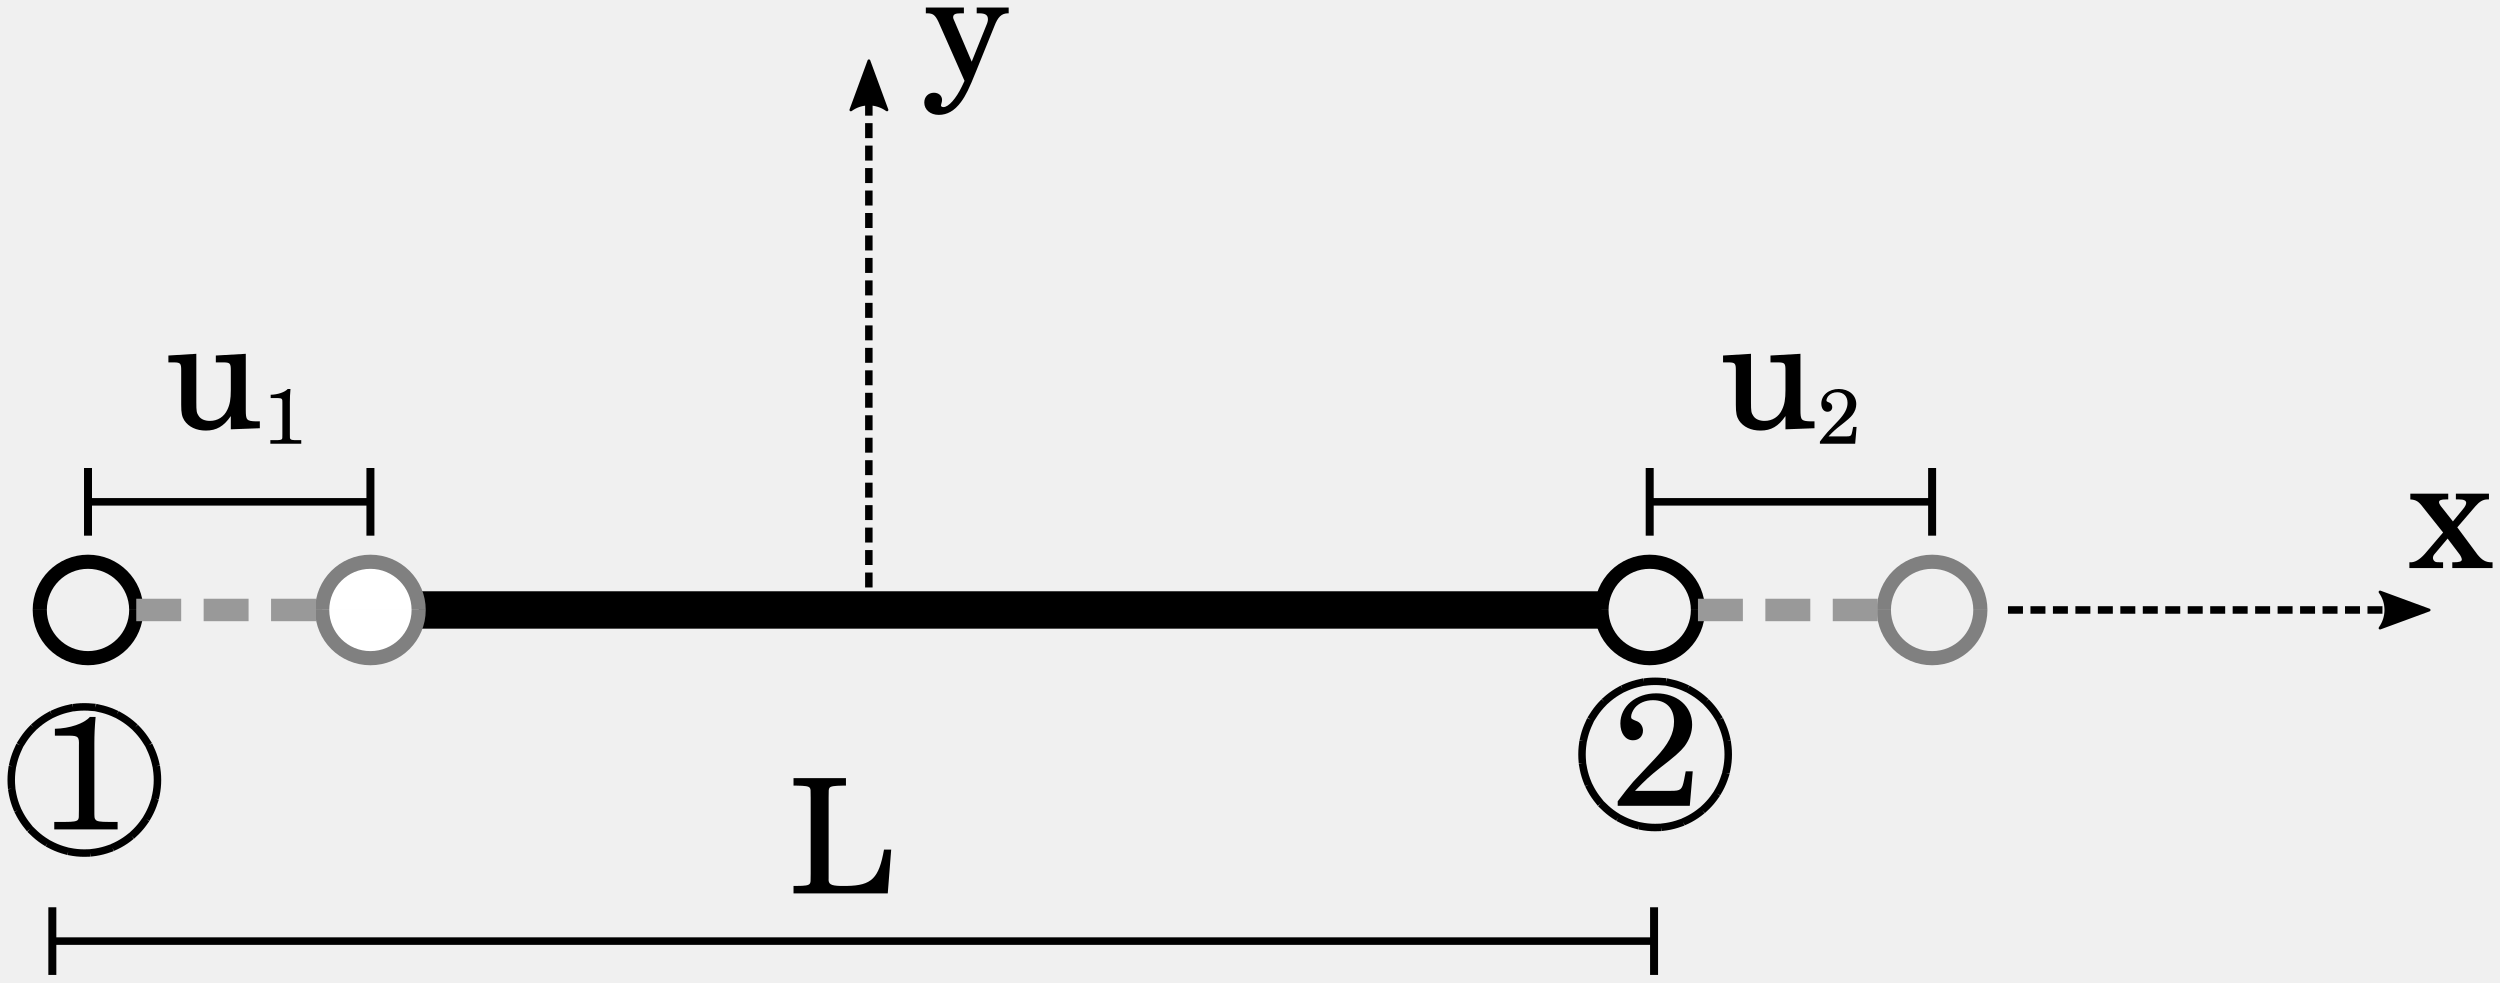
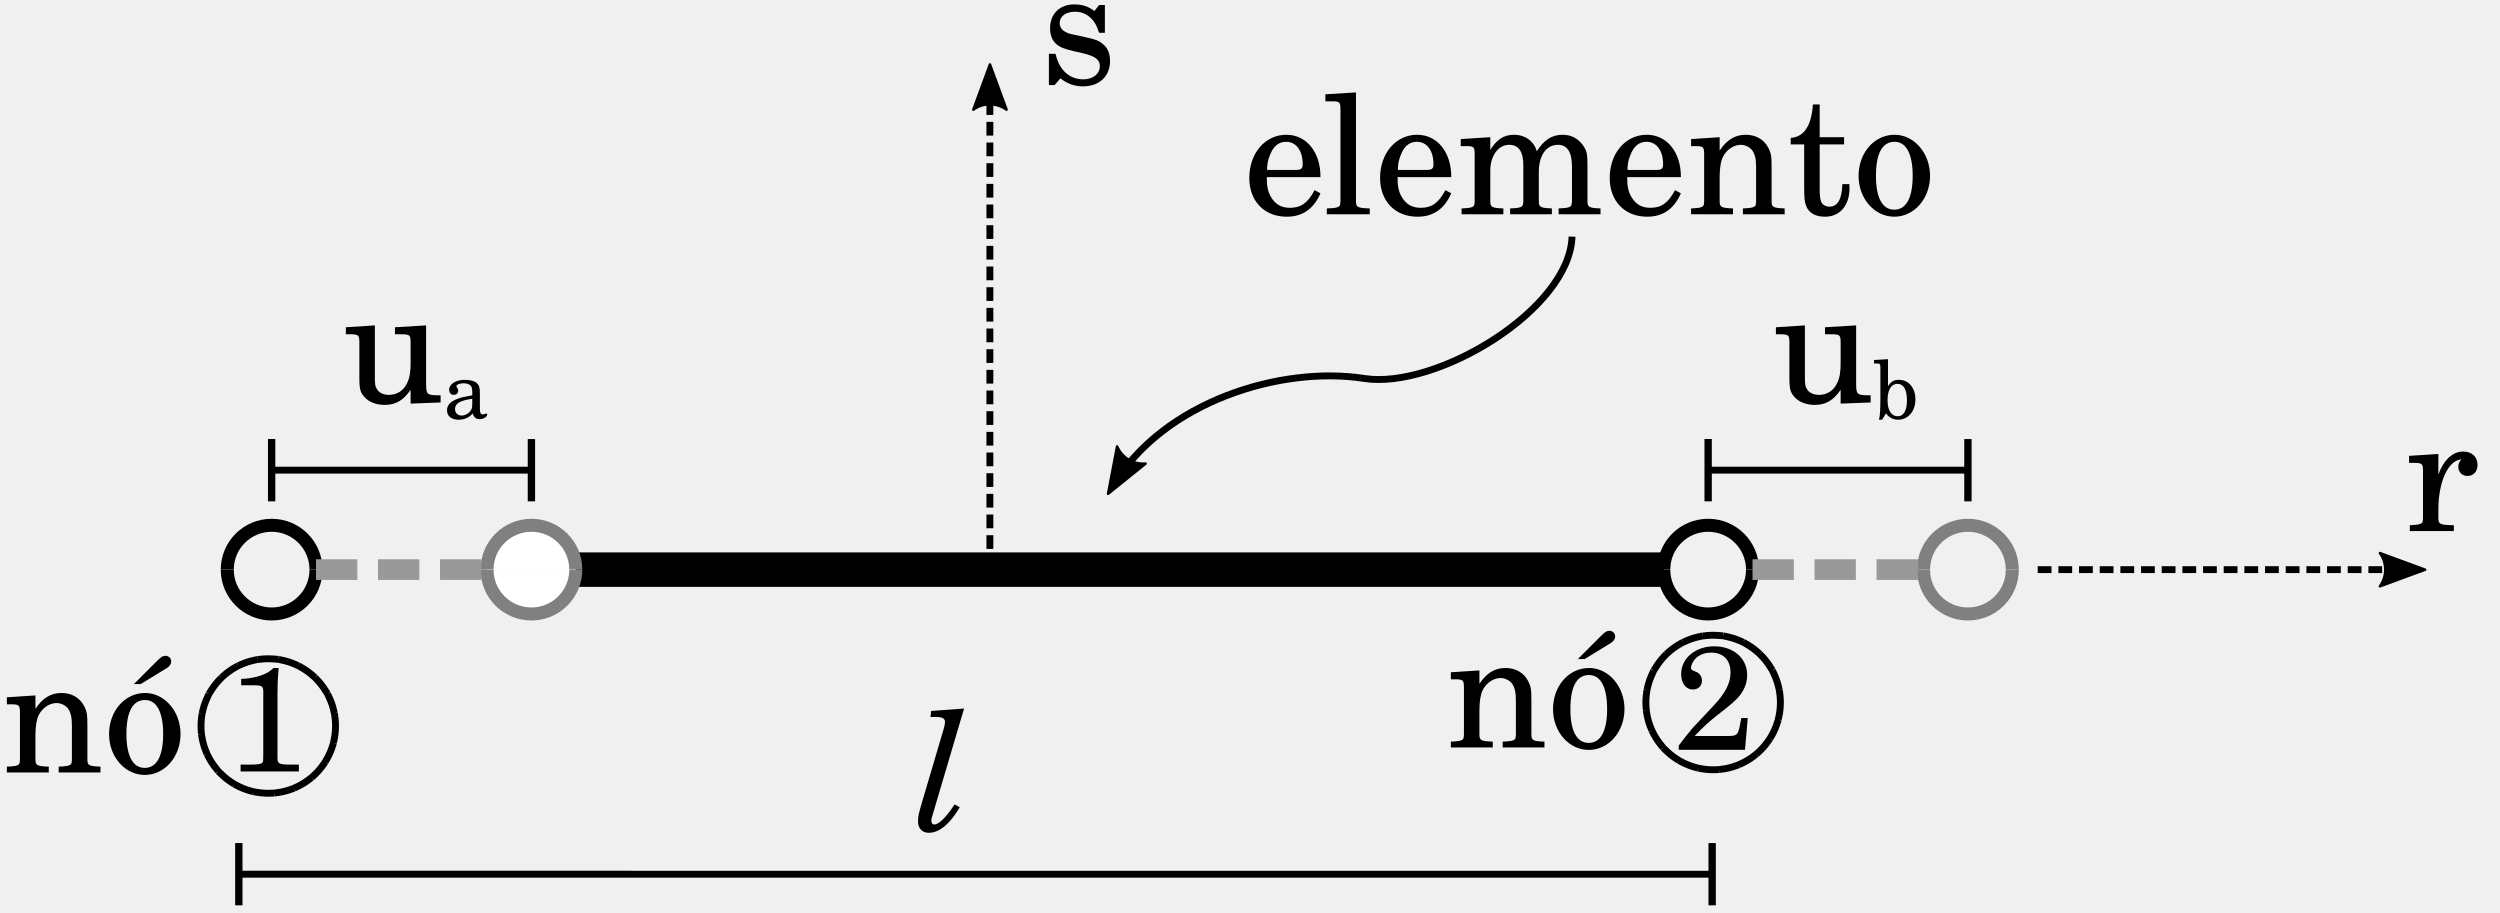
- <svg xmlns="http://www.w3.org/2000/svg" version="1.1" id="svg4504" xml:space="preserve" width="333.808" height="131.178" viewBox="0 0 333.808 131.178">
+ <svg xmlns="http://www.w3.org/2000/svg" version="1.1" id="svg4504" xml:space="preserve" width="362.899" height="132.421" viewBox="0 0 362.899 132.421">
  <defs id="defs4508">
    <marker orient="auto" refY="0" refX="0" id="StopL" style="overflow:visible">
      <path id="path4840" d="M 0,5.65 V -5.65" style="fill:none;fill-opacity:0.75;fill-rule:evenodd;stroke:#000000;stroke-width:1pt;stroke-opacity:1" transform="scale(0.8)" />
    </marker>
    <marker orient="auto" refY="0" refX="0" id="marker5035" style="overflow:visible">
      <path id="path5033" style="fill:#000000;fill-opacity:1;fill-rule:evenodd;stroke:#000000;stroke-width:0.625;stroke-linejoin:round;stroke-opacity:1" d="M 8.719,4.034 -2.207,0.016 8.719,-4.002 c -1.745,2.372 -1.735,5.617 -6e-7,8.035 z" transform="scale(-0.6)" />
    </marker>
    <marker style="overflow:visible" id="marker4995" refX="0" refY="0" orient="auto">
      <path transform="matrix(-0.3,0,0,-0.3,0.69,0)" d="M 8.719,4.034 -2.207,0.016 8.719,-4.002 c -1.745,2.372 -1.735,5.617 -6e-7,8.035 z" style="fill:#000000;fill-opacity:1;fill-rule:evenodd;stroke:#000000;stroke-width:0.625;stroke-linejoin:round;stroke-opacity:1" id="path4993" />
    </marker>
    <marker style="overflow:visible" id="marker4919" refX="0" refY="0" orient="auto">
      <path transform="scale(-0.6)" d="M 8.719,4.034 -2.207,0.016 8.719,-4.002 c -1.745,2.372 -1.735,5.617 -6e-7,8.035 z" style="fill:#000000;fill-opacity:1;fill-rule:evenodd;stroke:#000000;stroke-width:0.625;stroke-linejoin:round;stroke-opacity:1" id="path4917" />
    </marker>
    <marker style="overflow:visible" id="marker4835" refX="0" refY="0" orient="auto">
      <path transform="matrix(-0.4,0,0,-0.4,-4,0)" style="fill:#000000;fill-opacity:1;fill-rule:evenodd;stroke:#000000;stroke-width:1pt;stroke-opacity:1" d="M 0,0 5,-5 -12.5,0 5,5 Z" id="path4833" />
    </marker>
    <marker orient="auto" refY="0" refX="0" id="Arrow1Mend" style="overflow:visible">
      <path id="path4661" d="M 0,0 5,-5 -12.5,0 5,5 Z" style="fill:#000000;fill-opacity:1;fill-rule:evenodd;stroke:#000000;stroke-width:1pt;stroke-opacity:1" transform="matrix(-0.4,0,0,-0.4,-4,0)" />
    </marker>
    <clipPath clipPathUnits="userSpaceOnUse" id="clipPath4522">
      <path d="m 720,969.602 h 6980.4 v 4010.4 H 720 Z" id="path4520" />
    </clipPath>
    <marker orient="auto" refY="0" refX="0" id="Arrow1Mend-3" style="overflow:visible">
      <path id="path4661-6" d="M 0,0 5,-5 -12.5,0 5,5 Z" style="fill:#000000;fill-opacity:1;fill-rule:evenodd;stroke:#000000;stroke-width:1pt;stroke-opacity:1" transform="matrix(-0.4,0,0,-0.4,-4,0)" />
    </marker>
    <marker orient="auto" refY="0" refX="0" id="StopL-0" style="overflow:visible">
      <path id="path4840-9" d="M 0,5.65 V -5.65" style="fill:none;fill-opacity:0.75;fill-rule:evenodd;stroke:#000000;stroke-width:1pt;stroke-opacity:1" transform="scale(0.8)" />
    </marker>
    <marker orient="auto" refY="0" refX="0" id="marker5121" style="overflow:visible">
      <path id="path5119" d="M 0,5.65 V -5.65" style="fill:none;fill-opacity:0.75;fill-rule:evenodd;stroke:#000000;stroke-width:1pt;stroke-opacity:1" transform="scale(0.8)" />
    </marker>
    <marker orient="auto" refY="0" refX="0" id="StopL-3" style="overflow:visible">
      <path id="path4840-6" d="M 0,5.65 V -5.65" style="fill:none;fill-opacity:0.75;fill-rule:evenodd;stroke:#000000;stroke-width:1pt;stroke-opacity:1" transform="scale(0.8)" />
    </marker>
    <marker orient="auto" refY="0" refX="0" id="marker4618" style="overflow:visible">
      <path id="path4616" d="M 0,5.65 V -5.65" style="fill:none;fill-opacity:0.75;fill-rule:evenodd;stroke:#000000;stroke-width:1pt;stroke-opacity:1" transform="scale(0.8)" />
    </marker>
+     <marker orient="auto" refY="0" refX="0" id="marker4633" style="overflow:visible">
+       <path id="path4631" style="fill:#000000;fill-opacity:1;fill-rule:evenodd;stroke:#000000;stroke-width:0.625;stroke-linejoin:round;stroke-opacity:1" d="M 8.719,4.034 -2.207,0.016 8.719,-4.002 c -1.745,2.372 -1.735,5.617 -6e-7,8.035 z" transform="scale(-0.6)" />
+     </marker>
  </defs>
-   <g id="g4512" transform="matrix(0,1.333333,1.333333,0,-240.7027,-387.3317)">
-     <path id="path4550" style="fill:none;stroke:#000000;stroke-width:3.75;stroke-linecap:butt;stroke-linejoin:miter;stroke-miterlimit:10;stroke-opacity:1;stroke-dasharray:none" d="M 351.582,222.453 V 340.901" />
+   <g id="g4512" transform="matrix(0,1.333333,1.333333,0,-213.0224,-386.089)">
+     <path id="path4550" style="fill:none;stroke:#000000;stroke-width:3.75;stroke-linecap:butt;stroke-linejoin:miter;stroke-miterlimit:10;stroke-dasharray:none;stroke-opacity:1" d="M 351.582,222.453 V 340.901" />
    <g transform="matrix(0,0.100029,-0.0999711,0,796.0282,-30.93709)" id="g4590" style="stroke:#000000;stroke-width:14.173;stroke-miterlimit:10;stroke-dasharray:none">
      <path id="path4592" style="fill:none;stroke:#000000;stroke-width:14.173;stroke-linecap:butt;stroke-linejoin:miter;stroke-miterlimit:10;stroke-dasharray:none;stroke-opacity:1" d="m 3813.9,4445.75 c 0,26.67 -21.62,48.29 -48.3,48.29 -26.67,0 -48.29,-21.62 -48.29,-48.29" />
    </g>
    <g transform="matrix(0,0.100029,-0.0999711,0,796.0282,-30.93709)" id="g4594" style="stroke:#000000;stroke-width:14.173;stroke-miterlimit:10;stroke-dasharray:none">
      <path id="path4596" style="fill:none;stroke:#000000;stroke-width:14.173;stroke-linecap:butt;stroke-linejoin:miter;stroke-miterlimit:10;stroke-dasharray:none;stroke-opacity:1" d="m 3717.31,4445.75 c 0,-26.67 21.62,-48.3 48.29,-48.3 26.68,0 48.3,21.63 48.3,48.3" />
    </g>
    <g transform="matrix(0,0.100029,-0.0999711,0,796.0282,-30.93709)" id="g4598" style="stroke:#000000;stroke-width:14.173;stroke-miterlimit:10;stroke-dasharray:none">
      <path id="path4600" style="fill:none;stroke:#000000;stroke-width:14.173;stroke-linecap:butt;stroke-linejoin:miter;stroke-miterlimit:10;stroke-dasharray:none;stroke-opacity:1" d="m 2250.43,4445.75 c 0,26.67 -21.62,48.29 -48.3,48.29 -26.67,0 -48.29,-21.62 -48.29,-48.29" />
    </g>
    <g transform="matrix(0,0.100029,-0.0999711,0,796.0282,-30.93709)" id="g4602" style="stroke:#000000;stroke-width:14.173;stroke-miterlimit:10;stroke-dasharray:none">
      <path id="path4604" style="fill:none;stroke:#000000;stroke-width:14.173;stroke-linecap:butt;stroke-linejoin:miter;stroke-miterlimit:10;stroke-dasharray:none;stroke-opacity:1" d="m 2153.84,4445.75 c 0,-26.67 21.62,-48.3 48.29,-48.3 26.68,0 48.3,21.63 48.3,48.3" />
    </g>
    <path style="fill:none;fill-rule:evenodd;stroke:#000000;stroke-width:0.75;stroke-linecap:butt;stroke-linejoin:miter;stroke-miterlimit:4;stroke-dasharray:1.5, 0.75;stroke-dashoffset:0;stroke-opacity:1;marker-end:url(#marker5035)" d="M 351.582,267.535 H 297.581" id="path4534" />
    <path style="fill:none;fill-rule:evenodd;stroke:#000000;stroke-width:0.75;stroke-linecap:butt;stroke-linejoin:miter;stroke-miterlimit:4;stroke-dasharray:1.5, 0.75;stroke-dashoffset:0;stroke-opacity:1;marker-end:url(#marker4919)" d="m 351.582,381.612 v 41.18" id="path4536" />
    <text xml:space="preserve" style="font-style:normal;font-variant:normal;font-weight:normal;font-stretch:normal;line-height:0%;font-family:'Century Schoolbook L';-inkscape-font-specification:'Century Schoolbook L';letter-spacing:0px;word-spacing:0px;fill:#000000;fill-opacity:1;stroke:none;stroke-width:0.75px;stroke-linecap:butt;stroke-linejoin:miter;stroke-opacity:1" x="273.041" y="298.705" id="text5075" transform="matrix(0,1,1,0,0,0)">
-       <tspan id="tspan5073" x="273.041" y="298.705" style="font-size:16px;line-height:1.25;stroke-width:0.75px">y</tspan>
+       <tspan id="tspan5073" x="273.041" y="298.705" style="font-size:18px;line-height:1.25;stroke-width:0.75px">s</tspan>
    </text>
    <text xml:space="preserve" style="font-style:normal;font-variant:normal;font-weight:normal;font-stretch:normal;line-height:0%;font-family:'Century Schoolbook L';-inkscape-font-specification:'Century Schoolbook L';letter-spacing:0px;word-spacing:0px;fill:#000000;fill-opacity:1;stroke:none;stroke-width:0.75px;stroke-linecap:butt;stroke-linejoin:miter;stroke-opacity:1" x="421.669" y="347.384" id="text5079" transform="matrix(0,1,1,0,0,0)">
-       <tspan id="tspan5077" x="421.669" y="347.384" style="font-size:16px;line-height:1.25;stroke-width:0.75px">x</tspan>
+       <tspan id="tspan5077" x="421.669" y="347.384" style="font-size:18px;line-height:1.25;stroke-width:0.75px">r</tspan>
    </text>
-     <g transform="matrix(0,0.100029,-0.0999711,0,796.0287,-2.655472)" id="g4598-3" style="stroke:#808080;stroke-width:14.173;stroke-miterlimit:10;stroke-dasharray:none;fill:#ffffff">
+     <g transform="matrix(0,0.100029,-0.0999711,0,796.0287,-2.655472)" id="g4598-3" style="fill:#ffffff;stroke:#808080;stroke-width:14.173;stroke-miterlimit:10;stroke-dasharray:none">
      <path id="path4600-6" style="fill:#ffffff;stroke:#808080;stroke-width:14.173;stroke-linecap:butt;stroke-linejoin:miter;stroke-miterlimit:10;stroke-dasharray:none;stroke-opacity:1" d="m 2250.43,4445.75 c 0,26.67 -21.62,48.29 -48.3,48.29 -26.67,0 -48.29,-21.62 -48.29,-48.29" />
    </g>
-     <g transform="matrix(0,0.100029,-0.0999711,0,796.0287,-2.655472)" id="g4602-7" style="stroke:#808080;stroke-width:14.173;stroke-miterlimit:10;stroke-dasharray:none;fill:#ffffff">
+     <g transform="matrix(0,0.100029,-0.0999711,0,796.0287,-2.655472)" id="g4602-7" style="fill:#ffffff;stroke:#808080;stroke-width:14.173;stroke-miterlimit:10;stroke-dasharray:none">
      <path id="path4604-5" style="fill:#ffffff;stroke:#808080;stroke-width:14.173;stroke-linecap:butt;stroke-linejoin:miter;stroke-miterlimit:10;stroke-dasharray:none;stroke-opacity:1" d="m 2153.84,4445.75 c 0,-26.67 21.62,-48.3 48.29,-48.3 26.68,0 48.3,21.63 48.3,48.3" />
    </g>
    <g transform="matrix(0,0.100029,-0.0999711,0,796.0287,153.7369)" id="g4598-3-3" style="stroke:#808080;stroke-width:14.173;stroke-miterlimit:10;stroke-dasharray:none">
      <path id="path4600-6-5" style="fill:none;stroke:#808080;stroke-width:14.173;stroke-linecap:butt;stroke-linejoin:miter;stroke-miterlimit:10;stroke-dasharray:none;stroke-opacity:1" d="m 2250.43,4445.75 c 0,26.67 -21.62,48.29 -48.3,48.29 -26.67,0 -48.29,-21.62 -48.29,-48.29" />
    </g>
    <g transform="matrix(0,0.100029,-0.0999711,0,796.0287,153.7369)" id="g4602-7-6" style="stroke:#808080;stroke-width:14.173;stroke-miterlimit:10;stroke-dasharray:none">
      <path id="path4604-5-2" style="fill:none;stroke:#808080;stroke-width:14.173;stroke-linecap:butt;stroke-linejoin:miter;stroke-miterlimit:10;stroke-dasharray:none;stroke-opacity:1" d="m 2153.84,4445.75 c 0,-26.67 21.62,-48.3 48.29,-48.3 26.68,0 48.3,21.63 48.3,48.3" />
    </g>
    <text xml:space="preserve" style="font-style:normal;font-variant:normal;font-weight:normal;font-stretch:normal;line-height:0%;font-family:'Century Schoolbook L';-inkscape-font-specification:'Century Schoolbook L';letter-spacing:0px;word-spacing:0px;fill:#000000;fill-opacity:1;stroke:none;stroke-width:0.75px;stroke-linecap:butt;stroke-linejoin:miter;stroke-opacity:1" x="184.366" y="373.556" id="text5453-9" transform="matrix(0,1,1,0,0,0)">
      <tspan id="tspan5451-1" x="184.366" y="373.556" style="font-size:16px;line-height:1.25;stroke-width:0.75px">1</tspan>
    </text>
    <text xml:space="preserve" style="font-style:normal;font-variant:normal;font-weight:normal;font-stretch:normal;line-height:0%;font-family:'Century Schoolbook L';-inkscape-font-specification:'Century Schoolbook L';letter-spacing:0px;word-spacing:0px;fill:#000000;fill-opacity:1;stroke:none;stroke-width:0.75px;stroke-linecap:butt;stroke-linejoin:miter;stroke-opacity:1" x="341.966" y="371.195" id="text5453-5-2" transform="matrix(0,1,1,0,0,0)">
      <tspan id="tspan5451-3-7" x="341.966" y="371.195" style="font-size:16px;line-height:1.25;stroke-width:0.75px">2</tspan>
    </text>
    <path style="fill:none;fill-rule:evenodd;stroke:#000000;stroke-width:0.75px;stroke-linecap:butt;stroke-linejoin:miter;stroke-opacity:1;marker-start:url(#StopL);marker-end:url(#StopL)" d="m 340.754,189.34 5.2e-4,28.282" id="path4669" />
    <path style="fill:none;fill-rule:evenodd;stroke:#000000;stroke-width:0.75px;stroke-linecap:butt;stroke-linejoin:miter;stroke-opacity:1;marker-start:url(#StopL-0);marker-end:url(#StopL-0)" d="m 340.754,345.732 5.2e-4,28.282" id="path4669-3" />
    <text xml:space="preserve" style="font-style:normal;font-variant:normal;font-weight:normal;font-stretch:normal;line-height:0%;font-family:'Century Schoolbook L';-inkscape-font-specification:'Century Schoolbook L';letter-spacing:0px;word-spacing:0px;fill:#000000;fill-opacity:1;stroke:none;stroke-width:0.75px;stroke-linecap:butt;stroke-linejoin:miter;stroke-opacity:1" x="197.045" y="333.381" id="text6096" transform="matrix(0,1,1,0,0,0)">
-       <tspan id="tspan6094" x="197.045" y="333.381" style="font-size:16px;line-height:1.25;stroke-width:0.75px">u<tspan style="font-size:48.75%;baseline-shift:sub" id="tspan6098">1</tspan>
+       <tspan id="tspan6094" x="197.045" y="333.381" style="font-size:18px;line-height:1.25;stroke-width:0.75px">u<tspan style="font-size:48.75%;baseline-shift:sub" id="tspan4614">a</tspan>
      </tspan>
    </text>
    <text xml:space="preserve" style="font-style:normal;font-variant:normal;font-weight:normal;font-stretch:normal;line-height:0%;font-family:'Century Schoolbook L';-inkscape-font-specification:'Century Schoolbook L';letter-spacing:0px;word-spacing:0px;fill:#000000;fill-opacity:1;stroke:none;stroke-width:0.75px;stroke-linecap:butt;stroke-linejoin:miter;stroke-opacity:1" x="352.736" y="333.381" id="text6102" transform="matrix(0,1,1,0,0,0)">
-       <tspan id="tspan6100" x="352.736" y="333.381" style="font-size:16px;line-height:1.25;stroke-width:0.75px">u<tspan style="font-size:48.75%;baseline-shift:sub" id="tspan6104">2</tspan>
+       <tspan id="tspan6100" x="352.736" y="333.381" style="font-size:18px">u<tspan style="font-size:48.75%;baseline-shift:sub" id="tspan4616">b</tspan>
      </tspan>
    </text>
    <path id="path4550-0" style="fill:none;stroke:#999999;stroke-width:2.25;stroke-linecap:butt;stroke-linejoin:miter;stroke-miterlimit:10;stroke-dasharray:4.5, 2.25;stroke-dashoffset:0;stroke-opacity:1" d="m 351.582,350.564 v 18.62" />
    <circle style="color:#000000;display:inline;overflow:visible;visibility:visible;opacity:1;fill:none;fill-opacity:1;fill-rule:nonzero;stroke:#000000;stroke-width:0.75;stroke-linecap:square;stroke-linejoin:round;stroke-miterlimit:4;stroke-dasharray:1.5, 0.75;stroke-dashoffset:0;stroke-opacity:1;marker:none;enable-background:accumulate" id="path4593" cx="188.974" cy="368.607" r="7.322" transform="matrix(0,1,1,0,0,0)" />
    <circle style="color:#000000;display:inline;overflow:visible;visibility:visible;opacity:1;fill:none;fill-opacity:1;fill-rule:nonzero;stroke:#000000;stroke-width:0.75;stroke-linecap:square;stroke-linejoin:round;stroke-miterlimit:4;stroke-dasharray:1.5, 0.75;stroke-dashoffset:0;stroke-opacity:1;marker:none;enable-background:accumulate" id="path4593-3" cx="346.275" cy="366.048" r="7.322" transform="matrix(0,1,1,0,0,0)" />
    <path style="fill:none;fill-rule:evenodd;stroke:#000000;stroke-width:0.75px;stroke-linecap:butt;stroke-linejoin:miter;stroke-opacity:1;marker-start:url(#StopL-3);marker-end:url(#StopL-3)" d="m 384.742,185.768 5.2e-4,160.401" id="path4669-7" />
    <text xml:space="preserve" style="font-style:normal;font-variant:normal;font-weight:normal;font-stretch:normal;line-height:0%;font-family:'Century Schoolbook L';-inkscape-font-specification:'Century Schoolbook L';letter-spacing:0px;word-spacing:0px;fill:#000000;fill-opacity:1;stroke:none;stroke-width:0.75px;stroke-linecap:butt;stroke-linejoin:miter;stroke-opacity:1" x="259.431" y="379.967" id="text6381" transform="matrix(0,1,1,0,0,0)">
-       <tspan id="tspan6379" x="259.431" y="379.967" style="font-size:16px;line-height:1.25;stroke-width:0.75px">L</tspan>
+       <tspan id="tspan6379" x="259.431" y="379.967" style="font-size:18px;line-height:1.25;stroke-width:0.75px;-inkscape-font-specification:'Century Schoolbook L Italic';font-family:'Century Schoolbook L';font-weight:normal;font-style:italic;font-stretch:normal;font-variant:normal">l</tspan>
    </text>
-     <path id="path4550-0-3" style="fill:none;stroke:#999999;stroke-width:2.25;stroke-linecap:butt;stroke-linejoin:miter;stroke-miterlimit:10;stroke-opacity:1;stroke-dasharray:4.5, 2.25;stroke-dashoffset:0" d="m 351.582,194.171 0,18.62" />
+     <path id="path4550-0-3" style="fill:none;stroke:#999999;stroke-width:2.25;stroke-linecap:butt;stroke-linejoin:miter;stroke-miterlimit:10;stroke-dasharray:4.5, 2.25;stroke-dashoffset:0;stroke-opacity:1" d="m 351.582,194.171 v 18.62" />
+     <text xml:space="preserve" style="font-style:normal;font-weight:normal;font-size:18px;line-height:1.25;font-family:sans-serif;letter-spacing:0px;word-spacing:0px;fill:#000000;fill-opacity:1;stroke:none;stroke-width:0.75" x="160.031" y="373.668" id="text4551" transform="matrix(0,1,1,0,0,0)">
+       <tspan id="tspan4549" x="160.031" y="373.668" style="font-style:normal;font-variant:normal;font-weight:normal;font-stretch:normal;font-family:'Century Schoolbook L';-inkscape-font-specification:'Century Schoolbook L';stroke-width:0.75">nó</tspan>
+     </text>
+     <text xml:space="preserve" style="font-style:normal;font-weight:normal;font-size:18px;line-height:1.25;font-family:sans-serif;letter-spacing:0px;word-spacing:0px;fill:#000000;fill-opacity:1;stroke:none;stroke-width:0.75" x="317.238" y="370.947" id="text4551-7" transform="matrix(0,1,1,0,0,0)">
+       <tspan id="tspan4549-5" x="317.238" y="370.947" style="font-style:normal;font-variant:normal;font-weight:normal;font-stretch:normal;font-family:'Century Schoolbook L';-inkscape-font-specification:'Century Schoolbook L';stroke-width:0.75">nó</tspan>
+     </text>
+     <text xml:space="preserve" style="font-style:normal;font-weight:normal;font-size:18px;line-height:1.25;font-family:sans-serif;letter-spacing:0px;word-spacing:0px;fill:#000000;fill-opacity:1;stroke:none;stroke-width:0.75" x="295.153" y="312.894" id="text4555" transform="matrix(0,1,1,0,0,0)">
+       <tspan id="tspan4553" x="295.153" y="312.894" style="font-style:normal;font-variant:normal;font-weight:normal;font-stretch:normal;font-family:'Century Schoolbook L';-inkscape-font-specification:'Century Schoolbook L';stroke-width:0.75">elemento</tspan>
+     </text>
+     <path style="fill:none;stroke:#000000;stroke-width:0.75px;stroke-linecap:butt;stroke-linejoin:miter;stroke-opacity:1;marker-end:url(#marker4633)" d="m 315.328,330.913 c 7.982,-0.253 16.663,-14.801 15.441,-22.627 -1.404,-8.998 2.466,-21.816 11.707,-27.363" id="path4623" />
  </g>
</svg>
